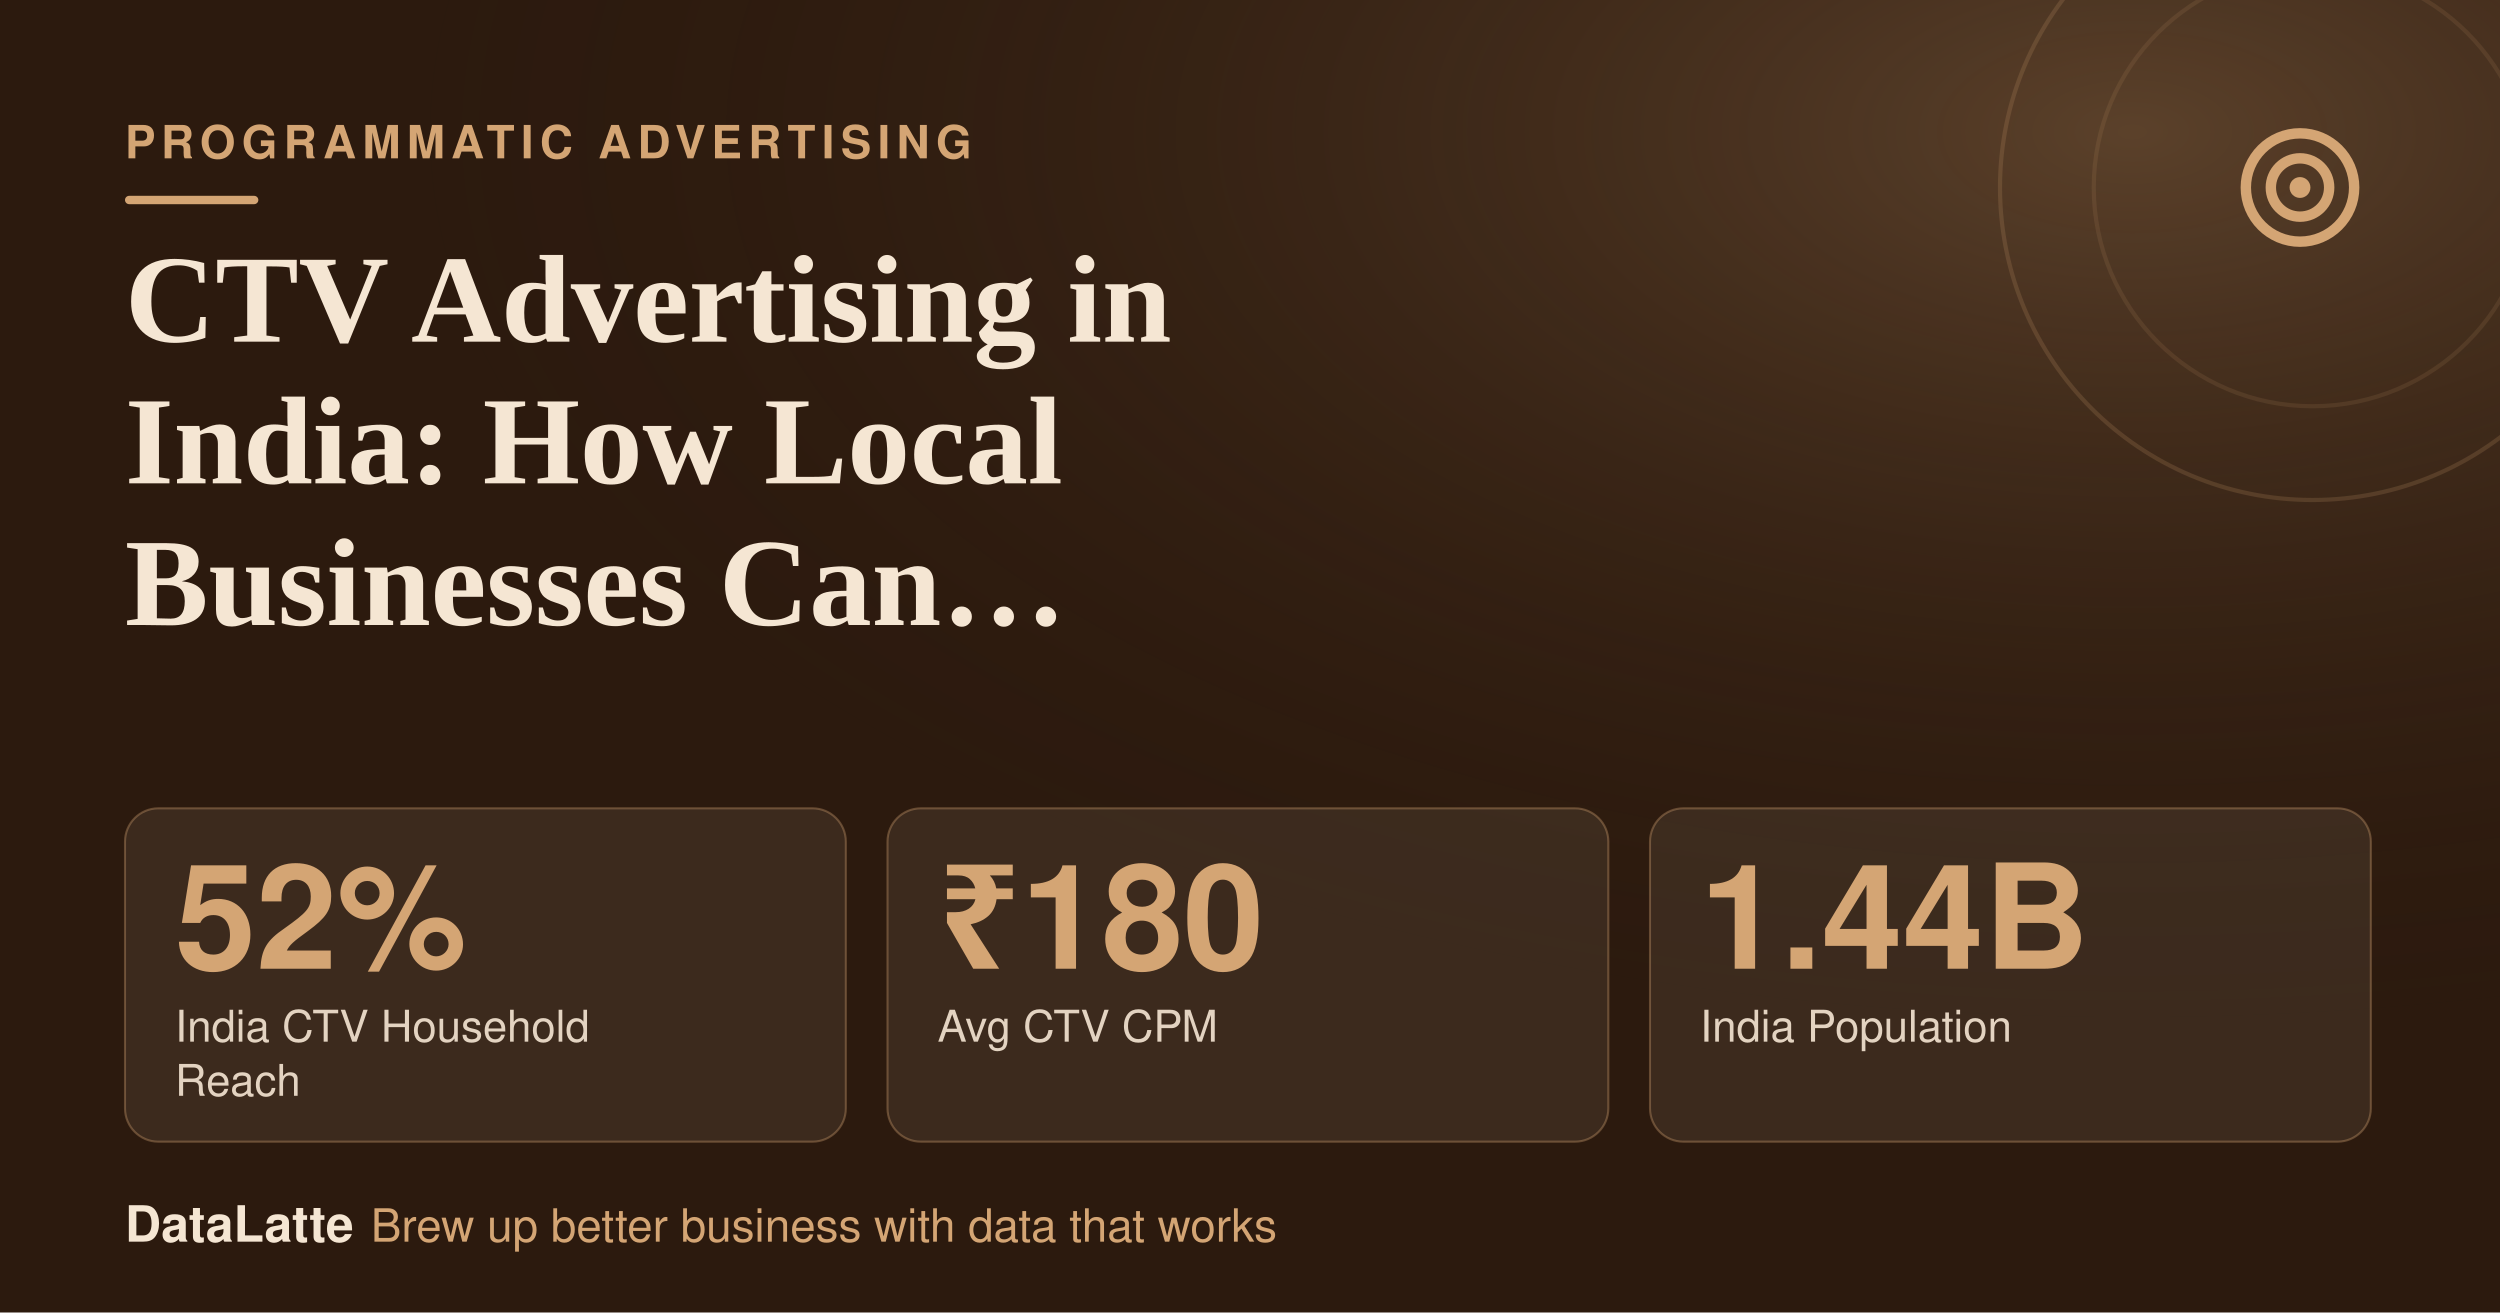
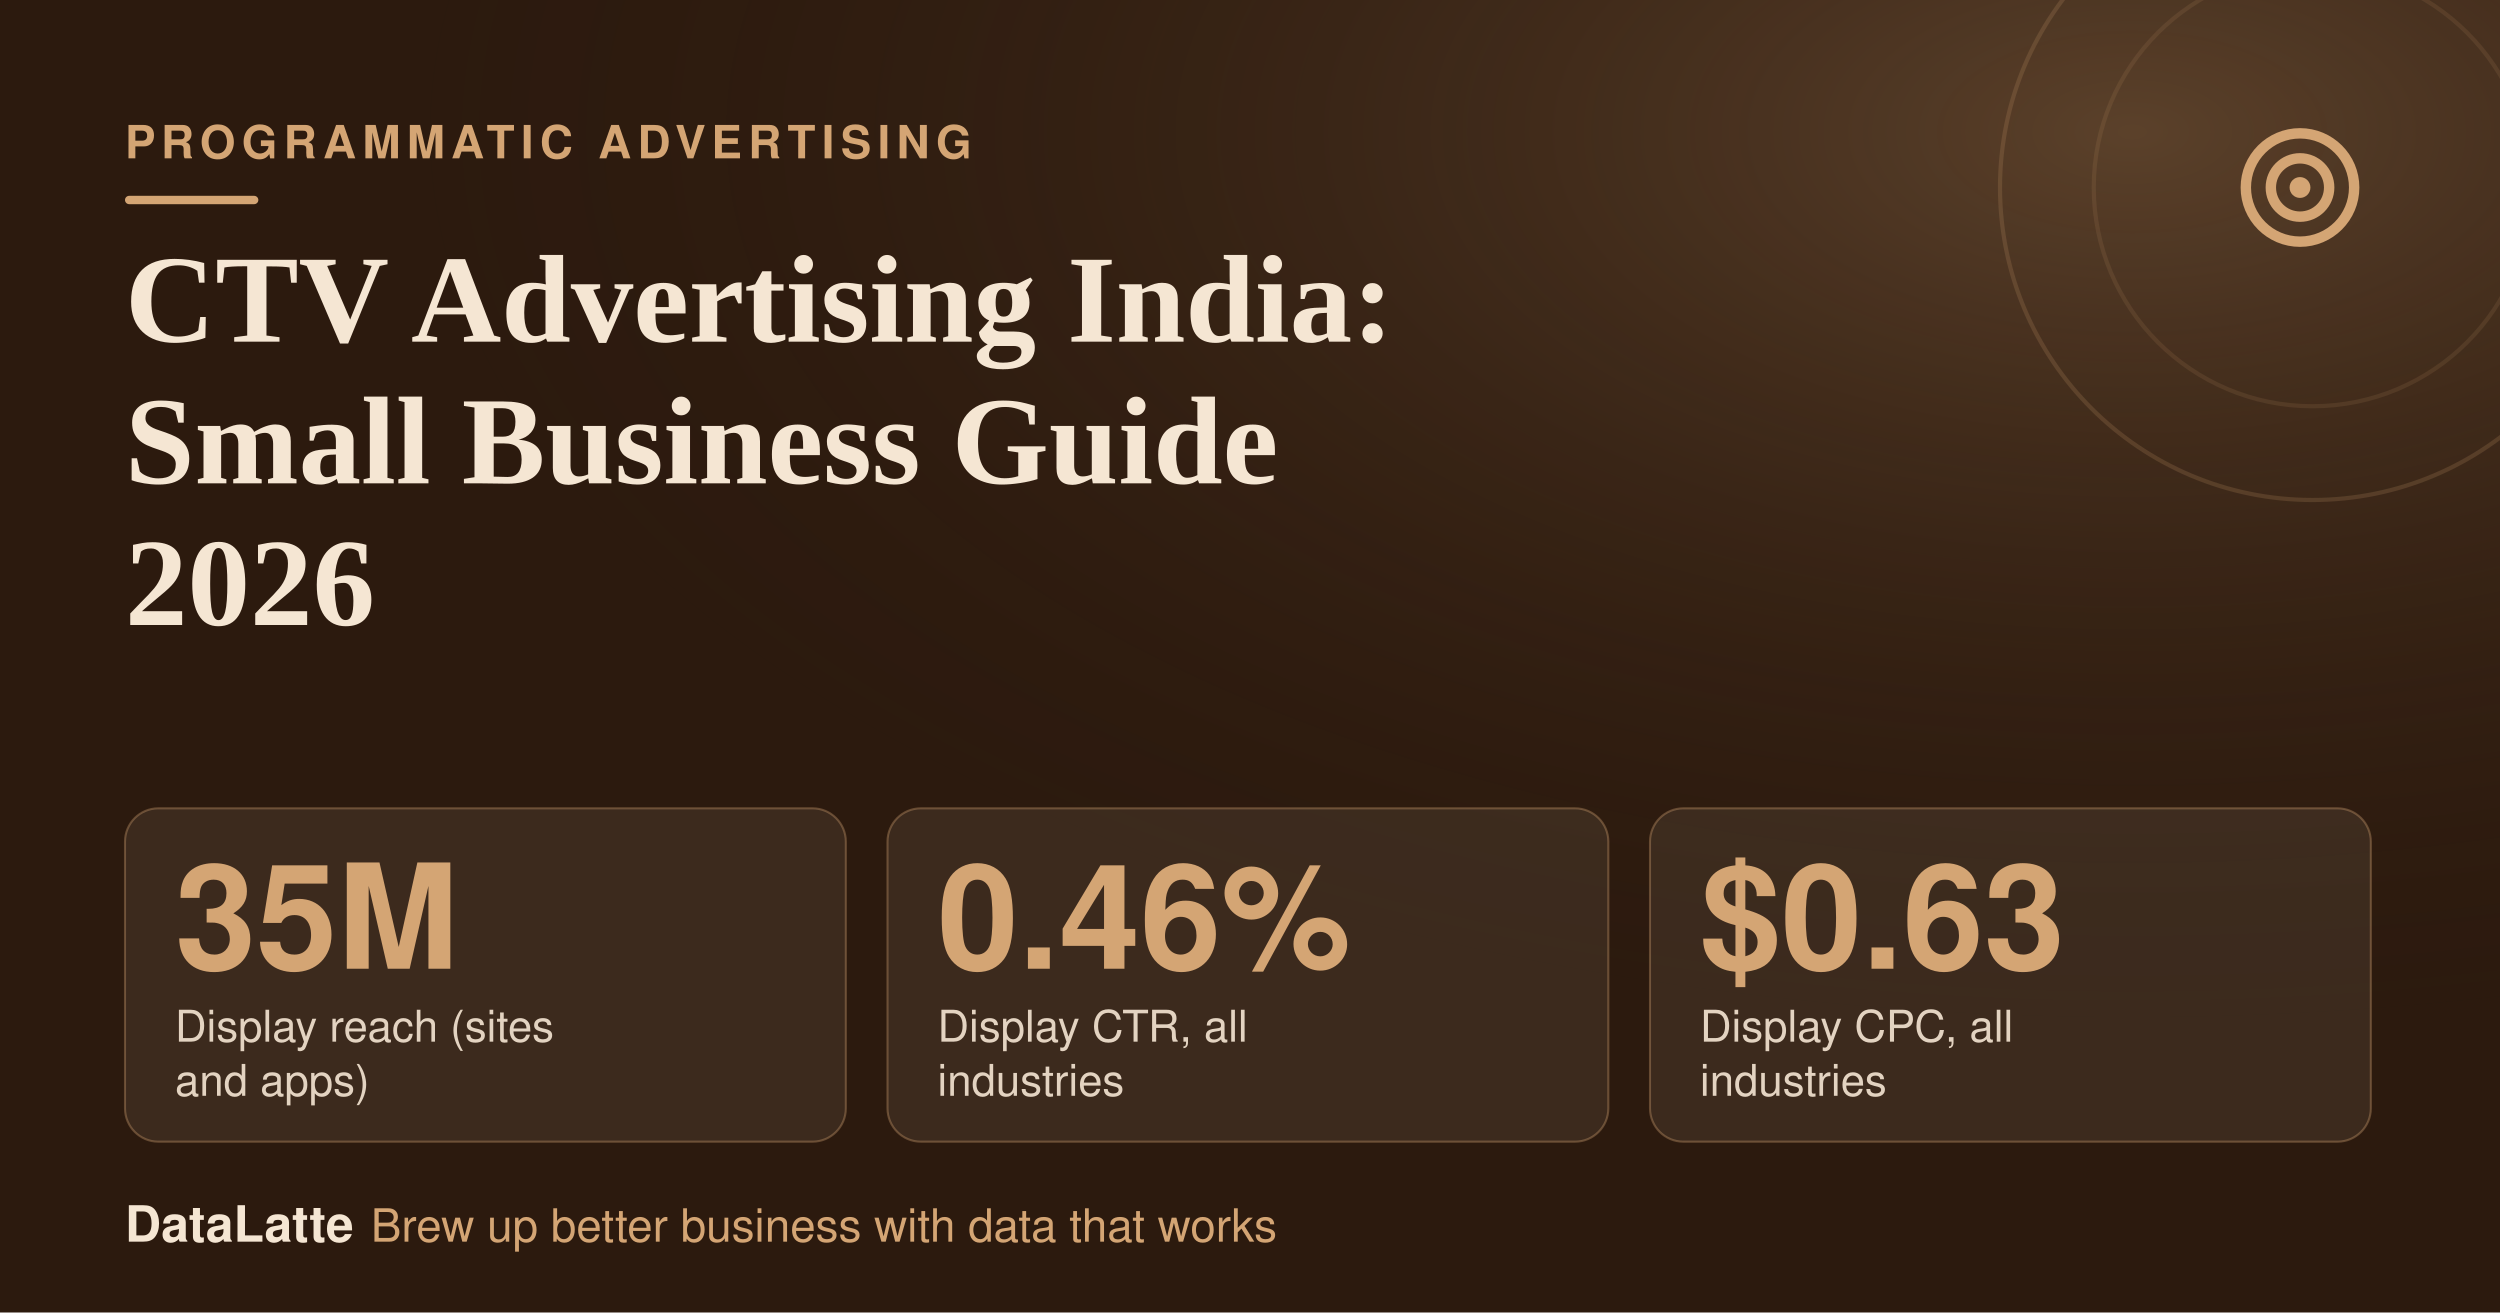
- <svg xmlns="http://www.w3.org/2000/svg" width="1200" height="630" viewBox="0 0 1200 630" role="img" aria-label="CTV Advertising in India: How Local Businesses Can Use Streaming TV Ads in 2026">
+ <svg xmlns="http://www.w3.org/2000/svg" width="1200" height="630" viewBox="0 0 1200 630" role="img" aria-label="CTV Advertising India: Small Business Guide 2026">
  <defs>
    <radialGradient id="g" cx="85%" cy="10%" r="70%">
      <stop offset="0" stop-color="#d4a574" stop-opacity="0.28" />
      <stop offset="1" stop-color="#2c1a0e" stop-opacity="0" />
    </radialGradient>
  </defs>
  <rect width="1200" height="630" fill="#2c1a0e" />
  <rect width="1200" height="630" fill="url(#g)" />
  <circle cx="1110" cy="90" r="150" fill="none" stroke="#d4a574" stroke-opacity="0.18" stroke-width="2" />
  <circle cx="1110" cy="90" r="105" fill="none" stroke="#d4a574" stroke-opacity="0.12" stroke-width="2" />
  <g transform="translate(1076 62) scale(1.0)">
    <circle cx="28" cy="28" r="26" fill="none" stroke="#d4a574" stroke-width="5" />
    <circle cx="28" cy="28" r="14" fill="none" stroke="#d4a574" stroke-width="5" />
    <circle cx="28" cy="28" r="5" fill="#d4a574" />
  </g>
  <text x="60" y="76" font-family="Helvetica, Arial, sans-serif" font-size="22" font-weight="700" fill="#d4a574" letter-spacing="3">PROGRAMMATIC ADVERTISING</text>
  <rect x="60" y="94" width="64" height="4" rx="2" fill="#d4a574" />
-   <text x="60" y="164" font-family="Georgia, 'Times New Roman', serif" font-size="60" font-weight="700" fill="#f5e6d3">CTV Advertising in</text>
-   <text x="60" y="232" font-family="Georgia, 'Times New Roman', serif" font-size="60" font-weight="700" fill="#f5e6d3">India: How Local</text>
-   <text x="60" y="300" font-family="Georgia, 'Times New Roman', serif" font-size="60" font-weight="700" fill="#f5e6d3">Businesses Can…</text>
+   <text x="60" y="164" font-family="Georgia, 'Times New Roman', serif" font-size="60" font-weight="700" fill="#f5e6d3">CTV Advertising India:</text>
+   <text x="60" y="232" font-family="Georgia, 'Times New Roman', serif" font-size="60" font-weight="700" fill="#f5e6d3">Small Business Guide</text>
+   <text x="60" y="300" font-family="Georgia, 'Times New Roman', serif" font-size="60" font-weight="700" fill="#f5e6d3">2026</text>
  <rect x="60" y="388" width="346" height="160" rx="16" fill="#f5e6d3" fill-opacity="0.08" stroke="#d4a574" stroke-opacity="0.35" />
-   <text x="84" y="465" font-family="Helvetica, Arial, sans-serif" font-size="70" font-weight="800" fill="#d4a574">52%</text>
-   <text x="84" y="500" font-family="Helvetica, Arial, sans-serif" font-size="21" fill="#f5e6d3" fill-opacity="0.9">India CTV Household</text>
-   <text x="84" y="526" font-family="Helvetica, Arial, sans-serif" font-size="21" fill="#f5e6d3" fill-opacity="0.9">Reach</text>
+   <text x="84" y="465" font-family="Helvetica, Arial, sans-serif" font-size="70" font-weight="800" fill="#d4a574">35M</text>
+   <text x="84" y="500" font-family="Helvetica, Arial, sans-serif" font-size="21" fill="#f5e6d3" fill-opacity="0.9">Display reach (sites</text>
+   <text x="84" y="526" font-family="Helvetica, Arial, sans-serif" font-size="21" fill="#f5e6d3" fill-opacity="0.9">and apps)</text>
  <rect x="426" y="388" width="346" height="160" rx="16" fill="#f5e6d3" fill-opacity="0.08" stroke="#d4a574" stroke-opacity="0.35" />
-   <text x="450" y="465" font-family="Helvetica, Arial, sans-serif" font-size="70" font-weight="800" fill="#d4a574">₹180</text>
-   <text x="450" y="500" font-family="Helvetica, Arial, sans-serif" font-size="21" fill="#f5e6d3" fill-opacity="0.9">Avg CTV CPM</text>
+   <text x="450" y="465" font-family="Helvetica, Arial, sans-serif" font-size="70" font-weight="800" fill="#d4a574">0.46%</text>
+   <text x="450" y="500" font-family="Helvetica, Arial, sans-serif" font-size="21" fill="#f5e6d3" fill-opacity="0.9">Display CTR, all</text>
+   <text x="450" y="526" font-family="Helvetica, Arial, sans-serif" font-size="21" fill="#f5e6d3" fill-opacity="0.9">industries</text>
  <rect x="792" y="388" width="346" height="160" rx="16" fill="#f5e6d3" fill-opacity="0.08" stroke="#d4a574" stroke-opacity="0.35" />
-   <text x="816" y="465" font-family="Helvetica, Arial, sans-serif" font-size="70" font-weight="800" fill="#d4a574">1.44B</text>
-   <text x="816" y="500" font-family="Helvetica, Arial, sans-serif" font-size="21" fill="#f5e6d3" fill-opacity="0.9">India Population</text>
+   <text x="816" y="465" font-family="Helvetica, Arial, sans-serif" font-size="70" font-weight="800" fill="#d4a574">$0.63</text>
+   <text x="816" y="500" font-family="Helvetica, Arial, sans-serif" font-size="21" fill="#f5e6d3" fill-opacity="0.9">Display CPC, all</text>
+   <text x="816" y="526" font-family="Helvetica, Arial, sans-serif" font-size="21" fill="#f5e6d3" fill-opacity="0.9">industries</text>
  <text x="60" y="596" font-family="Helvetica, Arial, sans-serif" font-size="24" font-weight="700" fill="#f5e6d3">DataLatte</text>
  <text x="178" y="596" font-family="Helvetica, Arial, sans-serif" font-size="22" fill="#d4a574">Brew up better business with data that works</text>
</svg>
